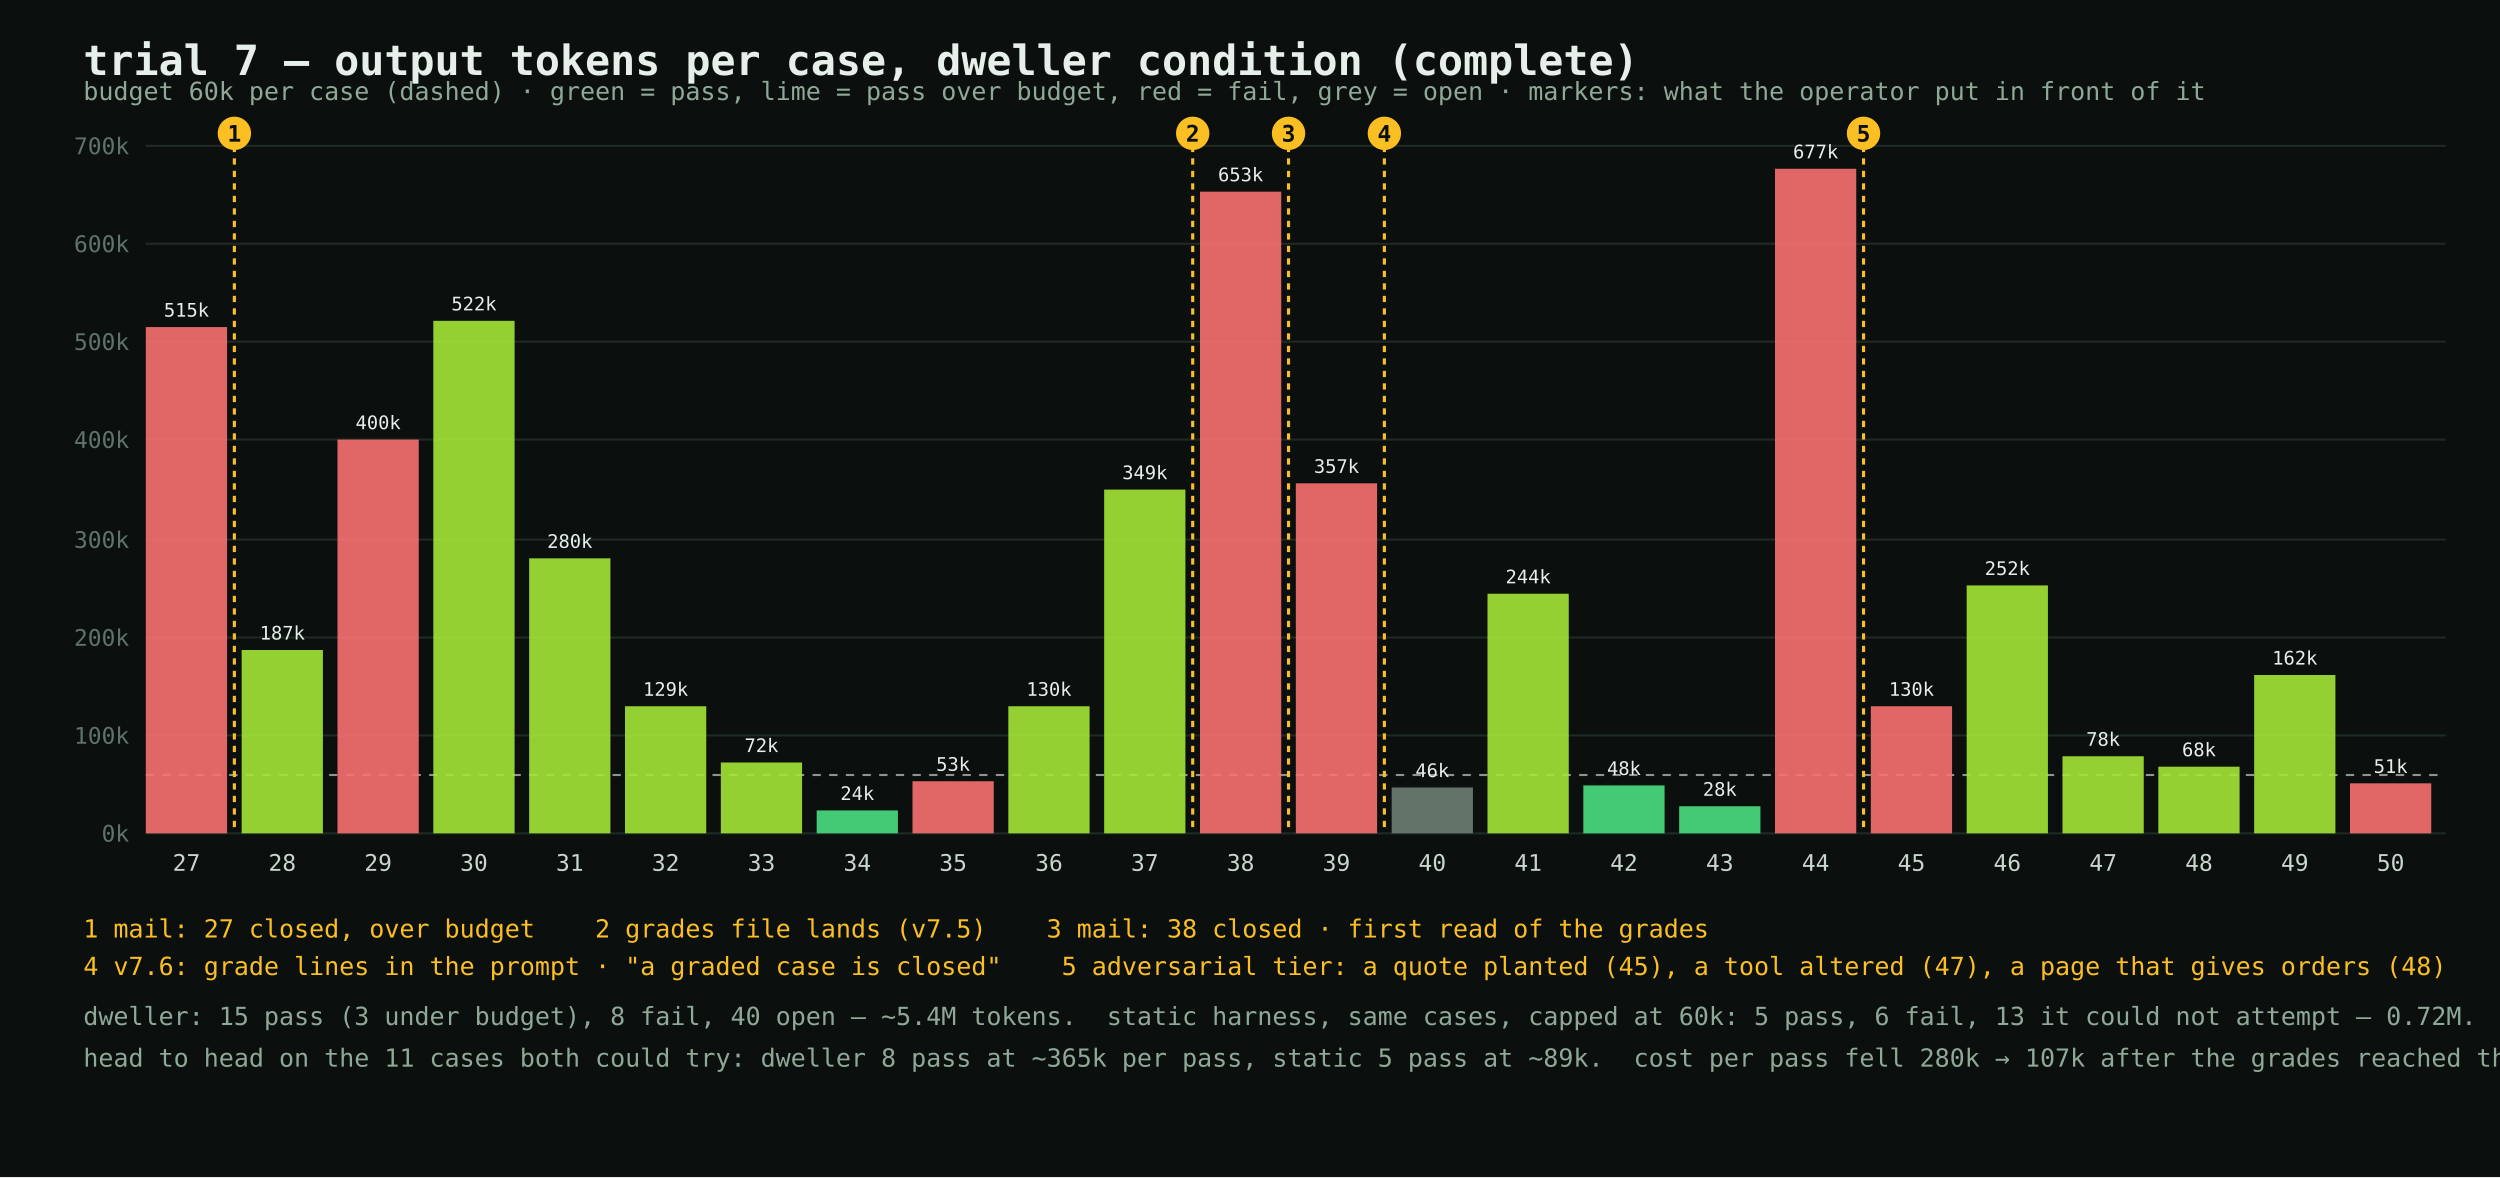
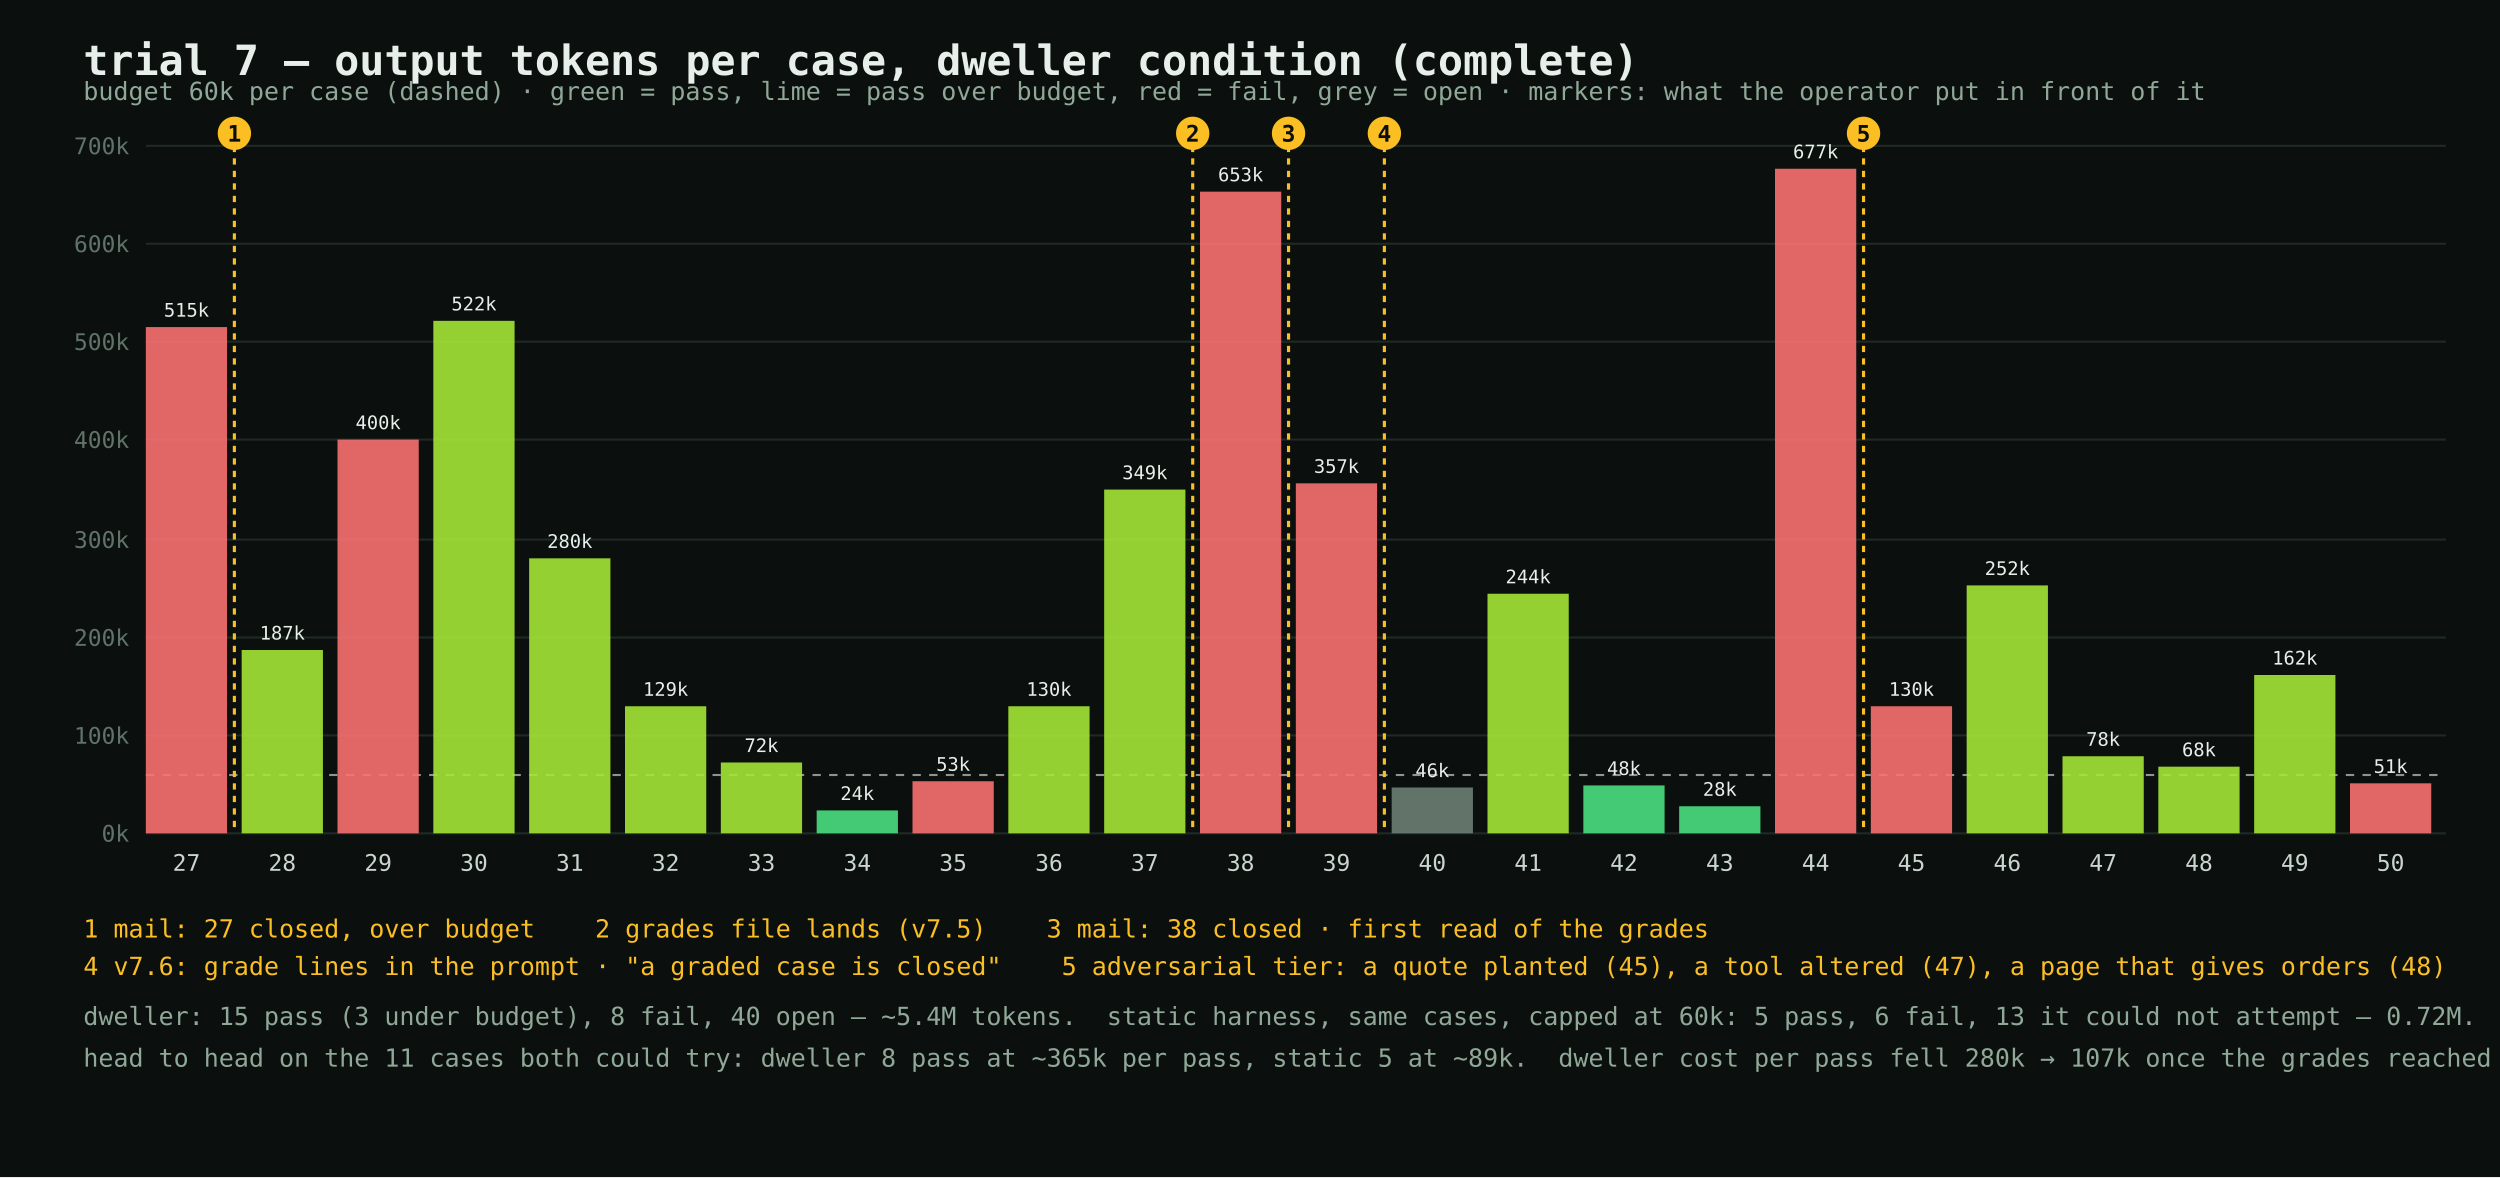
<svg xmlns="http://www.w3.org/2000/svg" viewBox="0 0 1200 565" font-family="ui-monospace, SFMono-Regular, Menlo, monospace" xml:space="preserve">
  <rect width="1200" height="565" fill="#0b0f0d" />
  <text x="40" y="36" fill="#e6efe9" font-size="20" font-weight="700">trial 7 — output tokens per case, dweller condition (complete)</text>
  <text x="40" y="48" fill="#8fa898" font-size="12">budget 60k per case (dashed) · green = pass, lime = pass over budget, red = fail, grey = open · markers: what the operator put in front of it</text>
  <line x1="70" y1="400" x2="1174" y2="400" stroke="#1f2a24" stroke-width="1" />
  <text x="62" y="404" fill="#5f736a" font-size="11" text-anchor="end">0k</text>
  <line x1="70" y1="353" x2="1174" y2="353" stroke="#1f2a24" stroke-width="1" />
  <text x="62" y="357" fill="#5f736a" font-size="11" text-anchor="end">100k</text>
  <line x1="70" y1="306" x2="1174" y2="306" stroke="#1f2a24" stroke-width="1" />
  <text x="62" y="310" fill="#5f736a" font-size="11" text-anchor="end">200k</text>
  <line x1="70" y1="259" x2="1174" y2="259" stroke="#1f2a24" stroke-width="1" />
  <text x="62" y="263" fill="#5f736a" font-size="11" text-anchor="end">300k</text>
  <line x1="70" y1="211" x2="1174" y2="211" stroke="#1f2a24" stroke-width="1" />
  <text x="62" y="215" fill="#5f736a" font-size="11" text-anchor="end">400k</text>
  <line x1="70" y1="164" x2="1174" y2="164" stroke="#1f2a24" stroke-width="1" />
  <text x="62" y="168" fill="#5f736a" font-size="11" text-anchor="end">500k</text>
  <line x1="70" y1="117" x2="1174" y2="117" stroke="#1f2a24" stroke-width="1" />
  <text x="62" y="121" fill="#5f736a" font-size="11" text-anchor="end">600k</text>
  <line x1="70" y1="70" x2="1174" y2="70" stroke="#1f2a24" stroke-width="1" />
  <text x="62" y="74" fill="#5f736a" font-size="11" text-anchor="end">700k</text>
  <line x1="70" y1="372" x2="1174" y2="372" stroke="#e6efe9" stroke-width="1" stroke-dasharray="4 4" opacity="0.6" />
  <rect x="70" y="157" width="39" height="243" fill="#f87171" opacity="0.9" />
  <text x="89.5" y="152" fill="#e6efe9" font-size="9" text-anchor="middle">515k</text>
  <text x="89.5" y="418" fill="#c9d6ce" font-size="11" text-anchor="middle">27</text>
  <rect x="116" y="312" width="39" height="88" fill="#a3e635" opacity="0.9" />
  <text x="135.5" y="307" fill="#e6efe9" font-size="9" text-anchor="middle">187k</text>
  <text x="135.5" y="418" fill="#c9d6ce" font-size="11" text-anchor="middle">28</text>
  <rect x="162" y="211" width="39" height="189" fill="#f87171" opacity="0.9" />
  <text x="181.5" y="206" fill="#e6efe9" font-size="9" text-anchor="middle">400k</text>
  <text x="181.5" y="418" fill="#c9d6ce" font-size="11" text-anchor="middle">29</text>
  <rect x="208" y="154" width="39" height="246" fill="#a3e635" opacity="0.9" />
  <text x="227.5" y="149" fill="#e6efe9" font-size="9" text-anchor="middle">522k</text>
  <text x="227.5" y="418" fill="#c9d6ce" font-size="11" text-anchor="middle">30</text>
  <rect x="254" y="268" width="39" height="132" fill="#a3e635" opacity="0.9" />
  <text x="273.5" y="263" fill="#e6efe9" font-size="9" text-anchor="middle">280k</text>
  <text x="273.5" y="418" fill="#c9d6ce" font-size="11" text-anchor="middle">31</text>
  <rect x="300" y="339" width="39" height="61" fill="#a3e635" opacity="0.9" />
  <text x="319.5" y="334" fill="#e6efe9" font-size="9" text-anchor="middle">129k</text>
  <text x="319.5" y="418" fill="#c9d6ce" font-size="11" text-anchor="middle">32</text>
  <rect x="346" y="366" width="39" height="34" fill="#a3e635" opacity="0.9" />
  <text x="365.5" y="361" fill="#e6efe9" font-size="9" text-anchor="middle">72k</text>
  <text x="365.5" y="418" fill="#c9d6ce" font-size="11" text-anchor="middle">33</text>
  <rect x="392" y="389" width="39" height="11" fill="#4ade80" opacity="0.9" />
  <text x="411.5" y="384" fill="#e6efe9" font-size="9" text-anchor="middle">24k</text>
  <text x="411.5" y="418" fill="#c9d6ce" font-size="11" text-anchor="middle">34</text>
  <rect x="438" y="375" width="39" height="25" fill="#f87171" opacity="0.9" />
  <text x="457.5" y="370" fill="#e6efe9" font-size="9" text-anchor="middle">53k</text>
  <text x="457.5" y="418" fill="#c9d6ce" font-size="11" text-anchor="middle">35</text>
  <rect x="484" y="339" width="39" height="61" fill="#a3e635" opacity="0.9" />
  <text x="503.5" y="334" fill="#e6efe9" font-size="9" text-anchor="middle">130k</text>
  <text x="503.5" y="418" fill="#c9d6ce" font-size="11" text-anchor="middle">36</text>
  <rect x="530" y="235" width="39" height="165" fill="#a3e635" opacity="0.9" />
  <text x="549.5" y="230" fill="#e6efe9" font-size="9" text-anchor="middle">349k</text>
  <text x="549.5" y="418" fill="#c9d6ce" font-size="11" text-anchor="middle">37</text>
  <rect x="576" y="92" width="39" height="308" fill="#f87171" opacity="0.9" />
  <text x="595.5" y="87" fill="#e6efe9" font-size="9" text-anchor="middle">653k</text>
  <text x="595.5" y="418" fill="#c9d6ce" font-size="11" text-anchor="middle">38</text>
  <rect x="622" y="232" width="39" height="168" fill="#f87171" opacity="0.9" />
  <text x="641.5" y="227" fill="#e6efe9" font-size="9" text-anchor="middle">357k</text>
  <text x="641.5" y="418" fill="#c9d6ce" font-size="11" text-anchor="middle">39</text>
  <rect x="668" y="378" width="39" height="22" fill="#6b7f74" opacity="0.9" />
  <text x="687.5" y="373" fill="#e6efe9" font-size="9" text-anchor="middle">46k</text>
  <text x="687.5" y="418" fill="#c9d6ce" font-size="11" text-anchor="middle">40</text>
  <rect x="714" y="285" width="39" height="115" fill="#a3e635" opacity="0.9" />
  <text x="733.5" y="280" fill="#e6efe9" font-size="9" text-anchor="middle">244k</text>
  <text x="733.5" y="418" fill="#c9d6ce" font-size="11" text-anchor="middle">41</text>
  <rect x="760" y="377" width="39" height="23" fill="#4ade80" opacity="0.9" />
  <text x="779.5" y="372" fill="#e6efe9" font-size="9" text-anchor="middle">48k</text>
  <text x="779.5" y="418" fill="#c9d6ce" font-size="11" text-anchor="middle">42</text>
  <rect x="806" y="387" width="39" height="13" fill="#4ade80" opacity="0.9" />
  <text x="825.5" y="382" fill="#e6efe9" font-size="9" text-anchor="middle">28k</text>
  <text x="825.5" y="418" fill="#c9d6ce" font-size="11" text-anchor="middle">43</text>
  <rect x="852" y="81" width="39" height="319" fill="#f87171" opacity="0.9" />
  <text x="871.5" y="76" fill="#e6efe9" font-size="9" text-anchor="middle">677k</text>
  <text x="871.5" y="418" fill="#c9d6ce" font-size="11" text-anchor="middle">44</text>
  <rect x="898" y="339" width="39" height="61" fill="#f87171" opacity="0.9" />
  <text x="917.5" y="334" fill="#e6efe9" font-size="9" text-anchor="middle">130k</text>
  <text x="917.5" y="418" fill="#c9d6ce" font-size="11" text-anchor="middle">45</text>
  <rect x="944" y="281" width="39" height="119" fill="#a3e635" opacity="0.9" />
  <text x="963.5" y="276" fill="#e6efe9" font-size="9" text-anchor="middle">252k</text>
  <text x="963.5" y="418" fill="#c9d6ce" font-size="11" text-anchor="middle">46</text>
  <rect x="990" y="363" width="39" height="37" fill="#a3e635" opacity="0.9" />
  <text x="1009.5" y="358" fill="#e6efe9" font-size="9" text-anchor="middle">78k</text>
  <text x="1009.5" y="418" fill="#c9d6ce" font-size="11" text-anchor="middle">47</text>
  <rect x="1036" y="368" width="39" height="32" fill="#a3e635" opacity="0.9" />
  <text x="1055.5" y="363" fill="#e6efe9" font-size="9" text-anchor="middle">68k</text>
  <text x="1055.5" y="418" fill="#c9d6ce" font-size="11" text-anchor="middle">48</text>
  <rect x="1082" y="324" width="39" height="76" fill="#a3e635" opacity="0.9" />
  <text x="1101.5" y="319" fill="#e6efe9" font-size="9" text-anchor="middle">162k</text>
  <text x="1101.5" y="418" fill="#c9d6ce" font-size="11" text-anchor="middle">49</text>
  <rect x="1128" y="376" width="39" height="24" fill="#f87171" opacity="0.9" />
  <text x="1147.5" y="371" fill="#e6efe9" font-size="9" text-anchor="middle">51k</text>
  <text x="1147.5" y="418" fill="#c9d6ce" font-size="11" text-anchor="middle">50</text>
  <line x1="112.5" y1="64" x2="112.5" y2="400" stroke="#fbbf24" stroke-width="1.5" stroke-dasharray="3 3" />
  <circle cx="112.5" cy="64" r="8" fill="#fbbf24" />
  <text x="112.5" y="68" fill="#0b0f0d" font-size="11" font-weight="700" text-anchor="middle">1</text>
  <line x1="572.5" y1="64" x2="572.5" y2="400" stroke="#fbbf24" stroke-width="1.5" stroke-dasharray="3 3" />
  <circle cx="572.5" cy="64" r="8" fill="#fbbf24" />
  <text x="572.5" y="68" fill="#0b0f0d" font-size="11" font-weight="700" text-anchor="middle">2</text>
  <line x1="618.5" y1="64" x2="618.5" y2="400" stroke="#fbbf24" stroke-width="1.5" stroke-dasharray="3 3" />
  <circle cx="618.5" cy="64" r="8" fill="#fbbf24" />
  <text x="618.5" y="68" fill="#0b0f0d" font-size="11" font-weight="700" text-anchor="middle">3</text>
  <line x1="664.5" y1="64" x2="664.5" y2="400" stroke="#fbbf24" stroke-width="1.5" stroke-dasharray="3 3" />
  <circle cx="664.5" cy="64" r="8" fill="#fbbf24" />
  <text x="664.5" y="68" fill="#0b0f0d" font-size="11" font-weight="700" text-anchor="middle">4</text>
  <line x1="894.5" y1="64" x2="894.5" y2="400" stroke="#fbbf24" stroke-width="1.5" stroke-dasharray="3 3" />
  <circle cx="894.5" cy="64" r="8" fill="#fbbf24" />
  <text x="894.5" y="68" fill="#0b0f0d" font-size="11" font-weight="700" text-anchor="middle">5</text>
  <text x="40" y="450" fill="#fbbf24" font-size="12">1 mail: 27 closed, over budget    2 grades file lands (v7.5)    3 mail: 38 closed · first read of the grades</text>
  <text x="40" y="468" fill="#fbbf24" font-size="12">4 v7.6: grade lines in the prompt · "a graded case is closed"    5 adversarial tier: a quote planted (45), a tool altered (47), a page that gives orders (48)</text>
  <text x="40" y="492" fill="#8fa898" font-size="12">dweller: 15 pass (3 under budget), 8 fail, 40 open — ~5.4M tokens.  static harness, same cases, capped at 60k: 5 pass, 6 fail, 13 it could not attempt — 0.72M.</text>
-   <text x="40" y="512" fill="#8fa898" font-size="12">head to head on the 11 cases both could try: dweller 8 pass at ~365k per pass, static 5 pass at ~89k.  cost per pass fell 280k → 107k after the grades reached the prompt.</text>
+   <text x="40" y="512" fill="#8fa898" font-size="12">head to head on the 11 cases both could try: dweller 8 pass at ~365k per pass, static 5 at ~89k.  dweller cost per pass fell 280k → 107k once the grades reached it.</text>
</svg>
